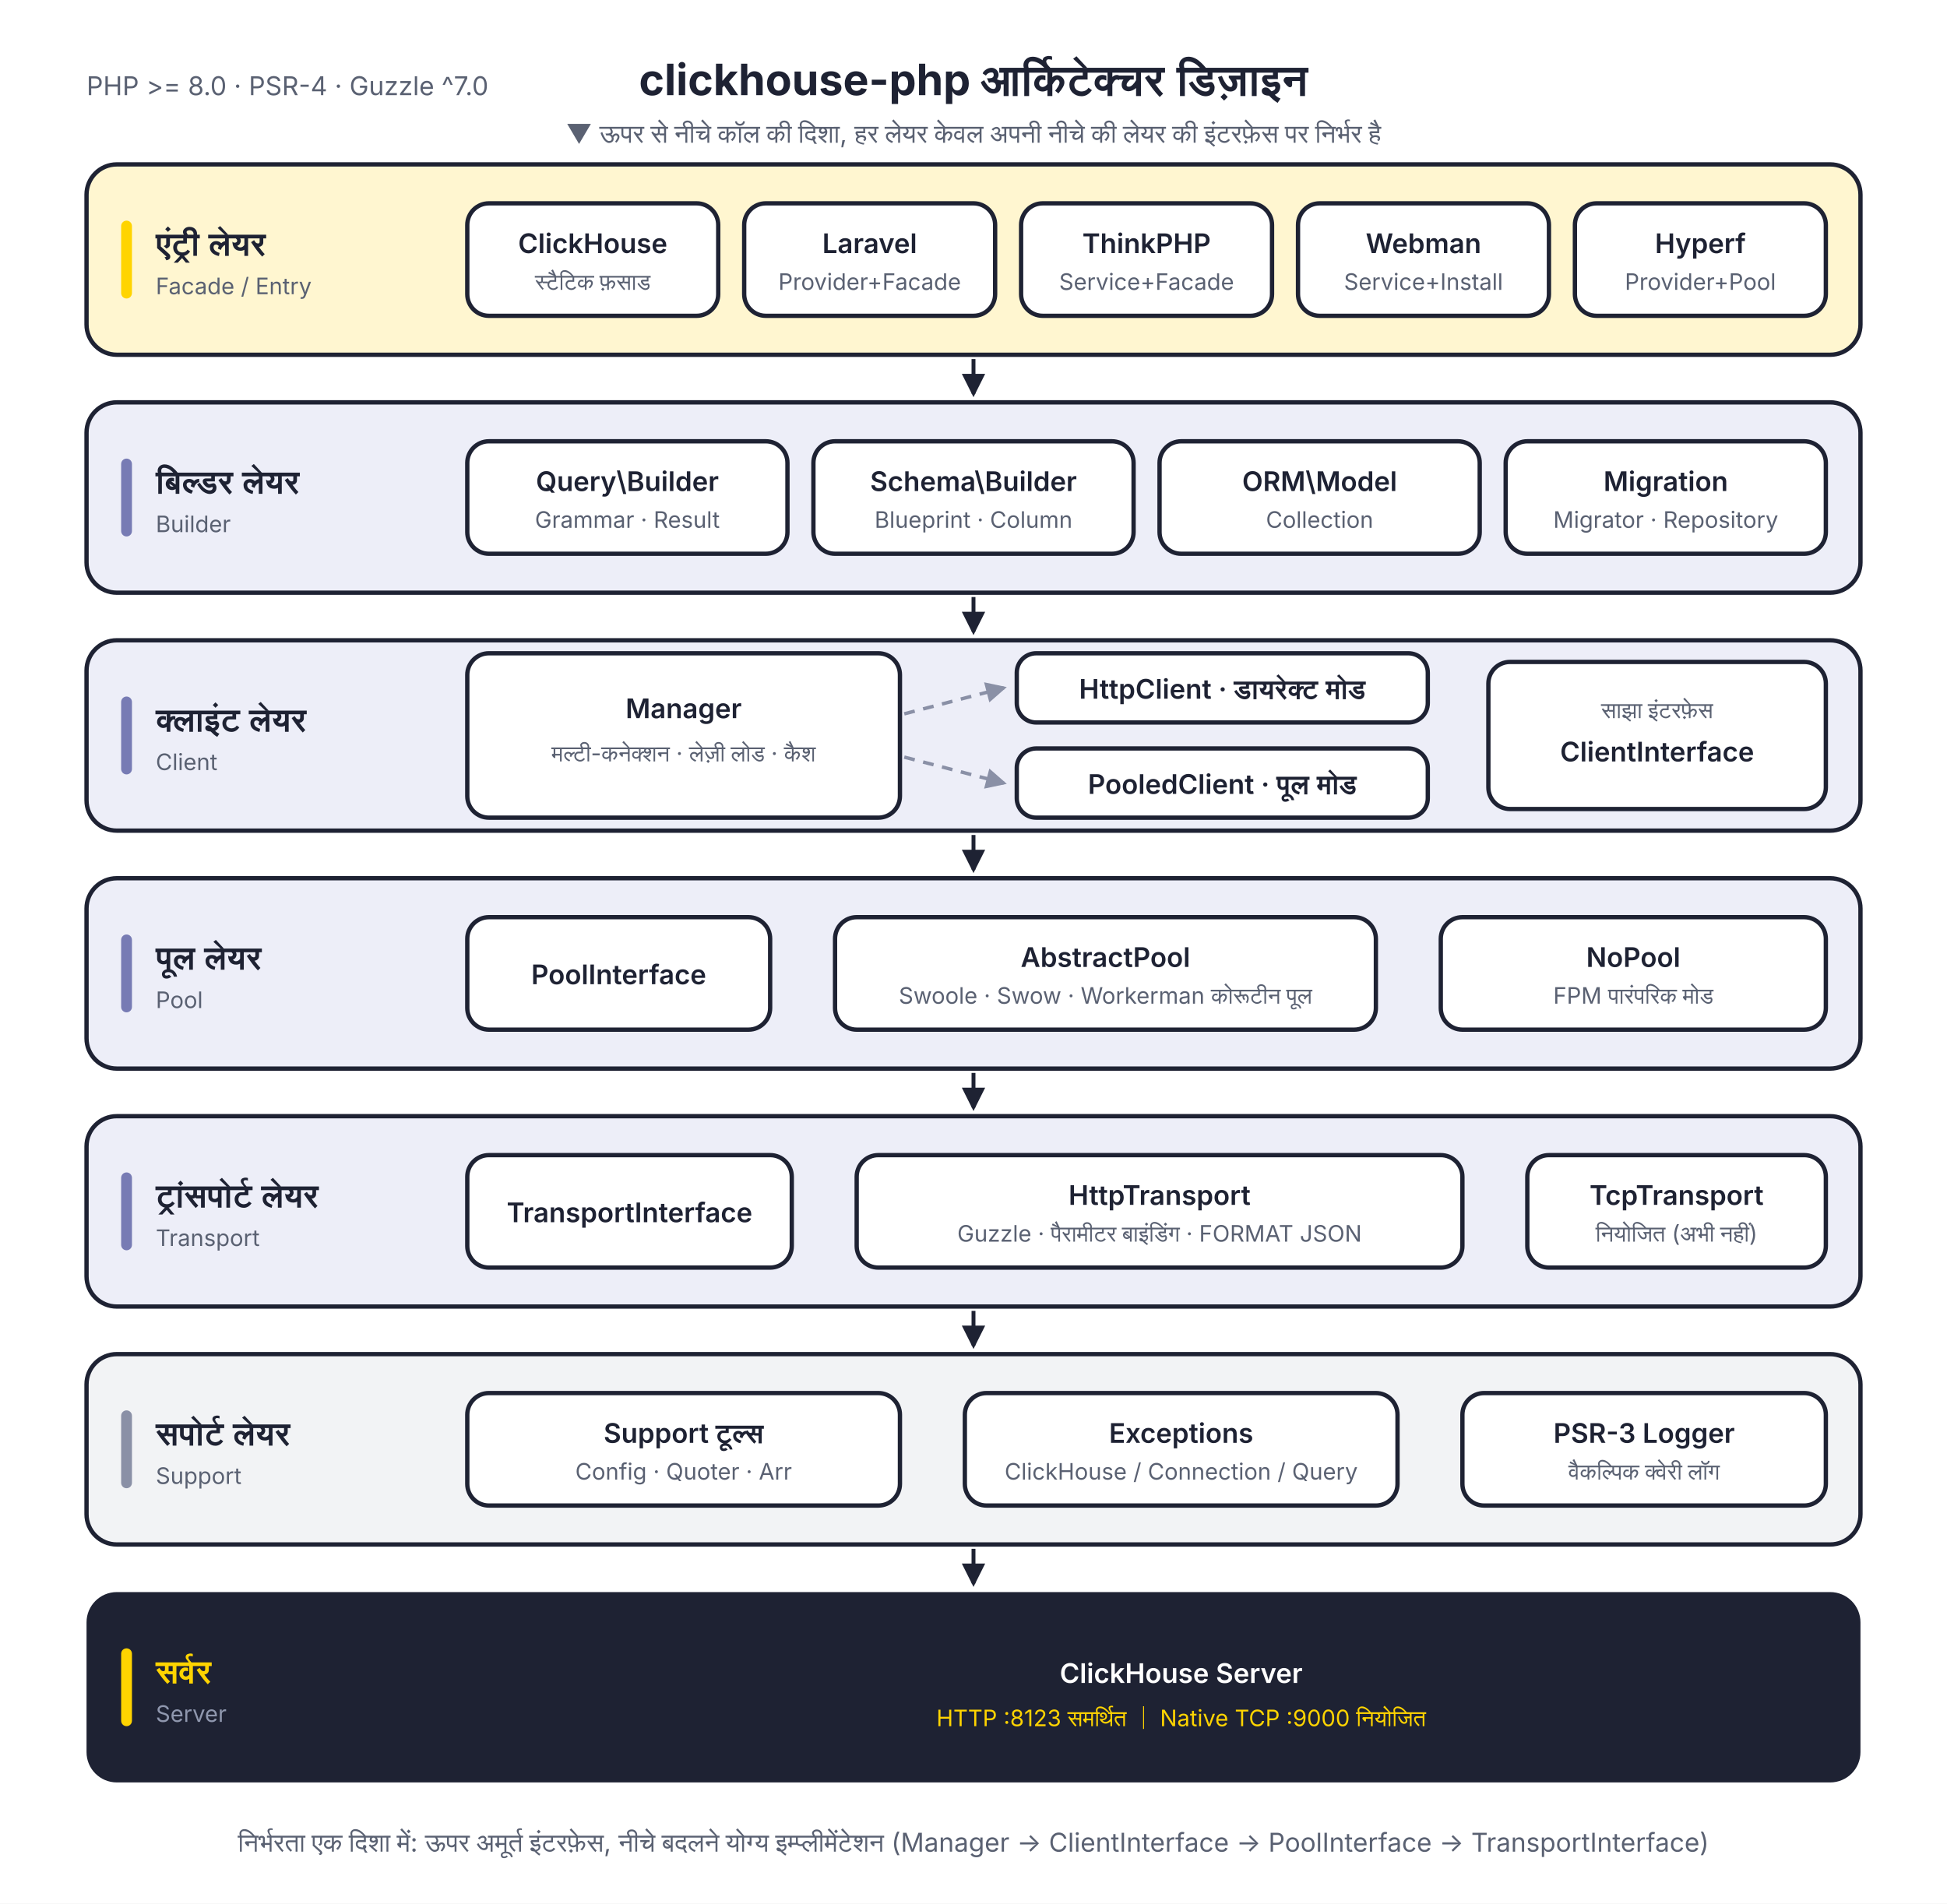
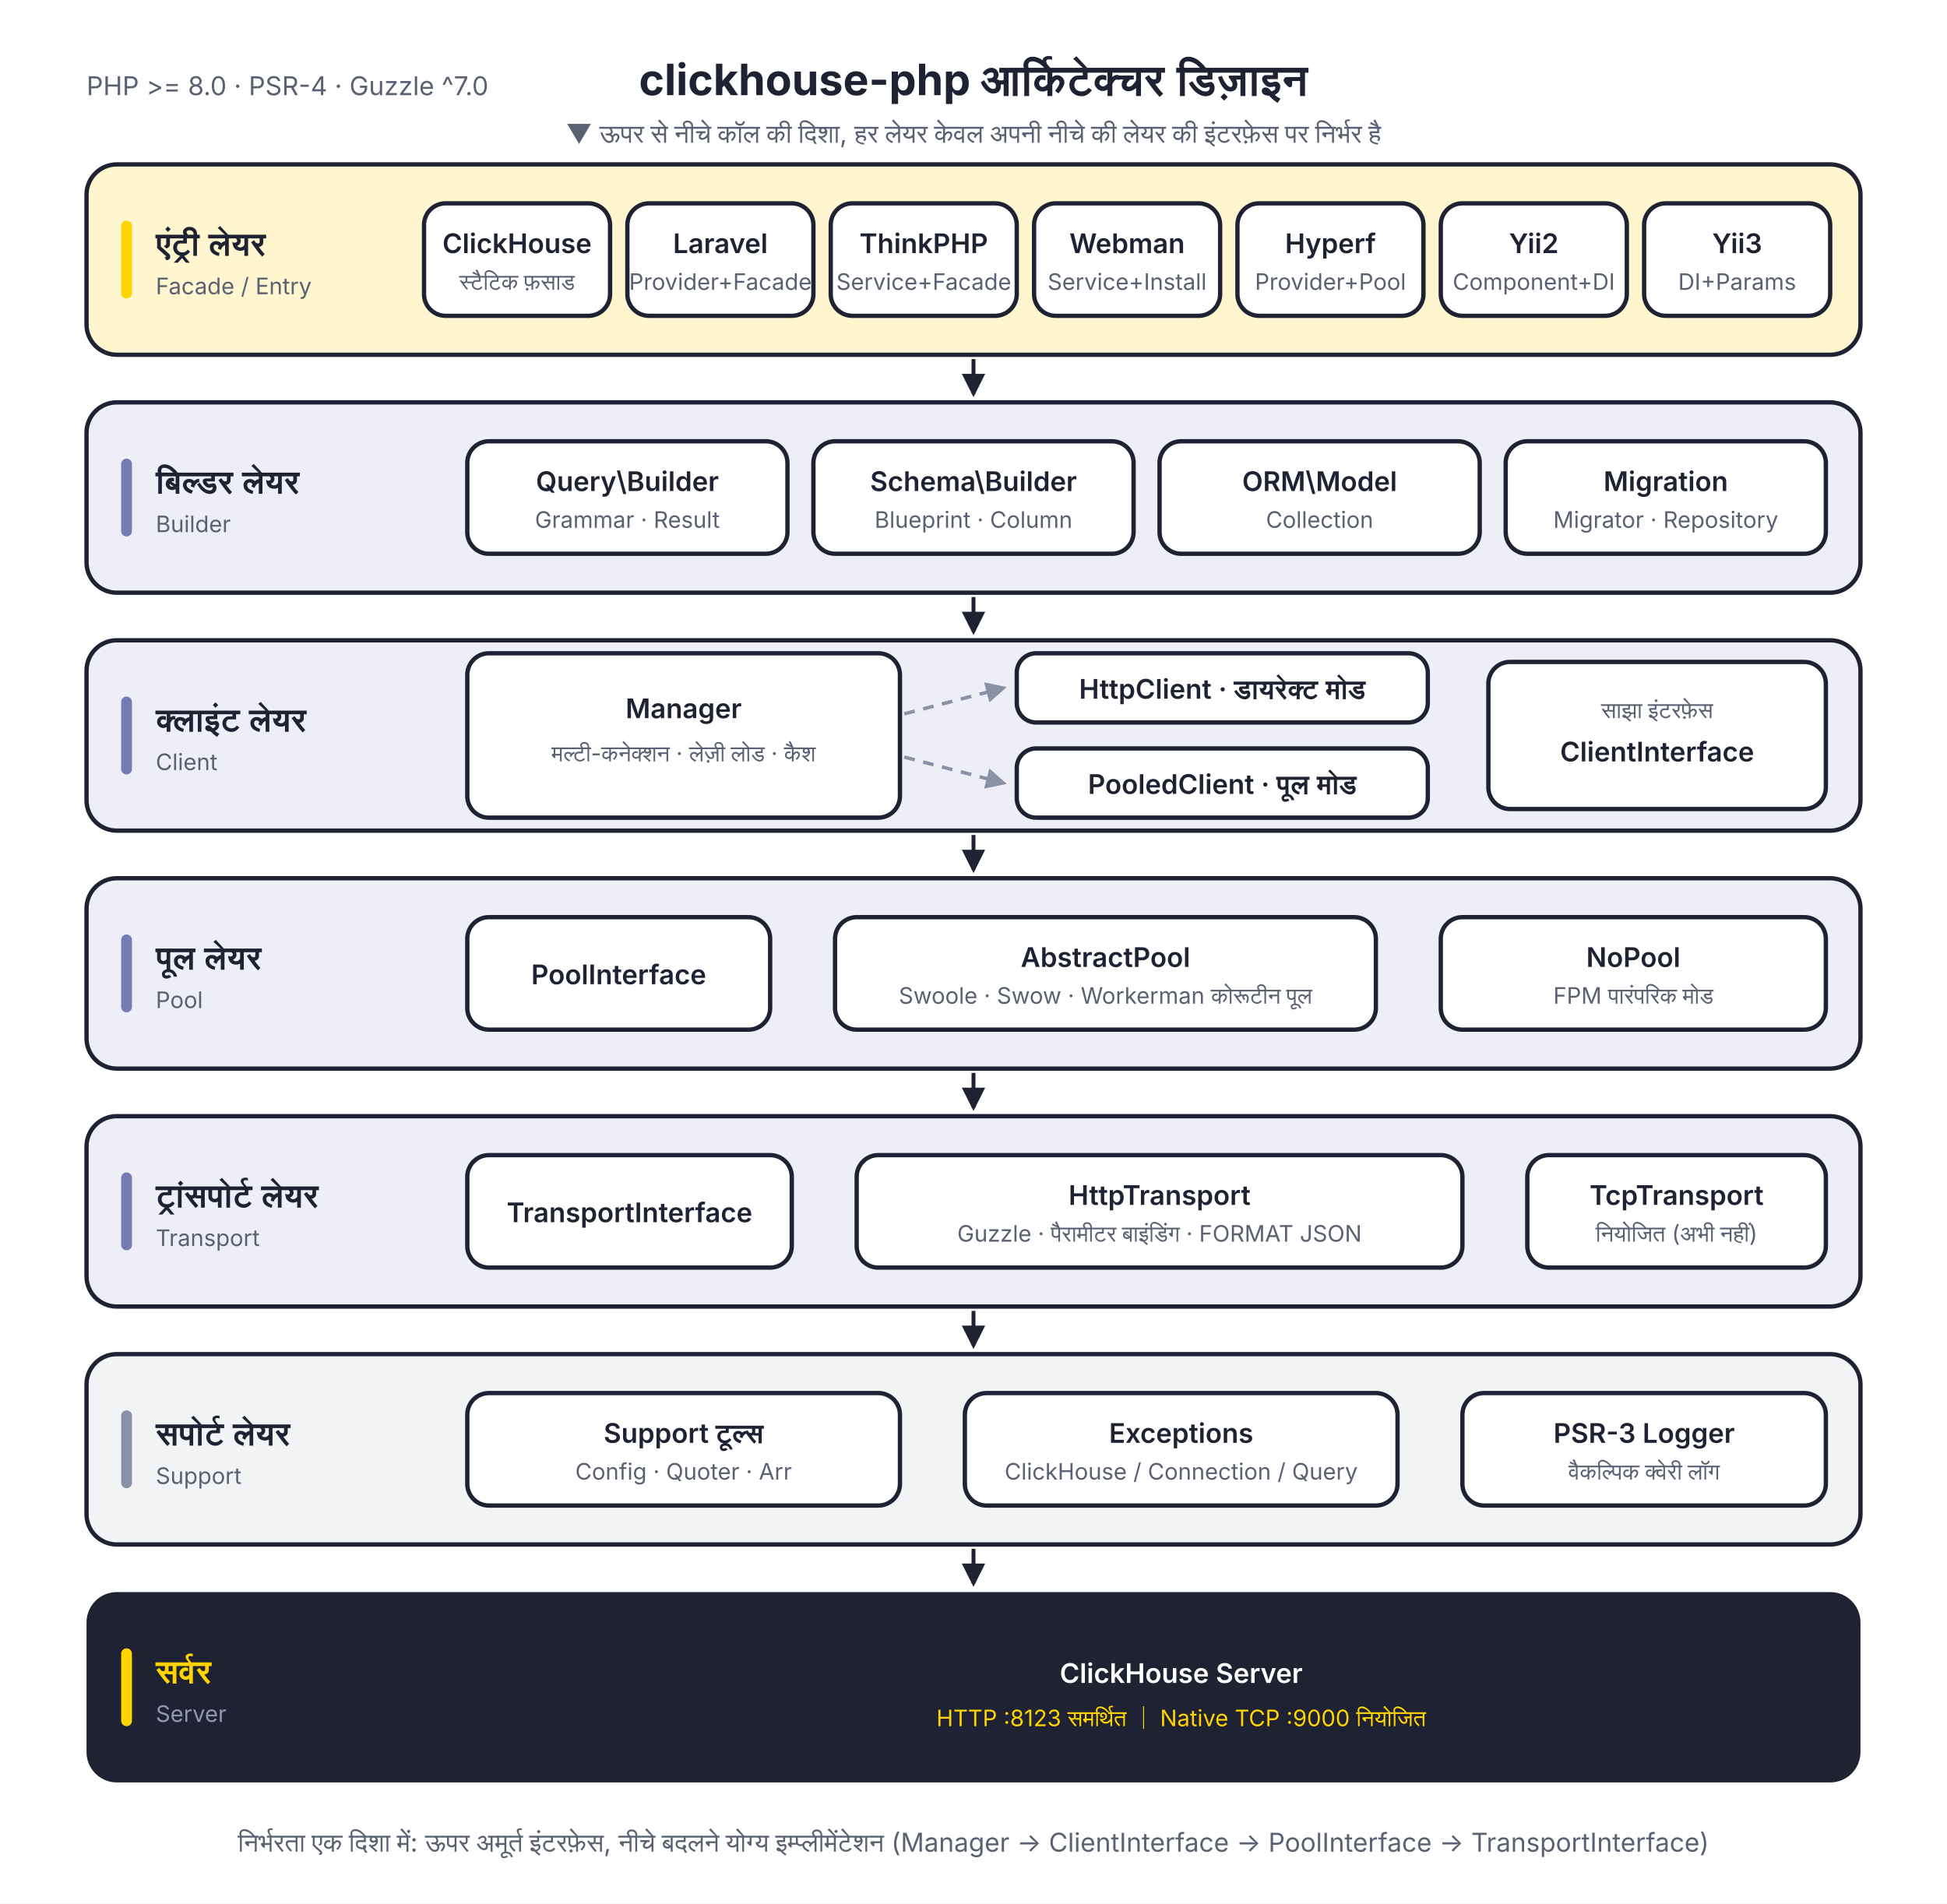
<svg xmlns="http://www.w3.org/2000/svg" width="900" height="880" viewBox="0 0 900 880" role="img" aria-labelledby="archTitle archDesc">
  <style>
    text{font-family:system-ui,-apple-system,"Segoe UI","PingFang SC","Microsoft YaHei",sans-serif;fill:#1E2233}
    .ttl{font-size:20px;font-weight:700}
    .sub{font-size:12px;fill:#5A6172}
    .lt{font-size:15px;font-weight:700}
    .ls{font-size:10.5px;fill:#5A6172}
    .n{font-size:12.5px;font-weight:600}
    .d{font-size:10.5px;fill:#5A6172}
    .ctr{text-anchor:middle}
    .y{font-size:15px;font-weight:700;fill:#FFD400}
    .y2{font-size:10.5px;fill:#8F97AE}
    .w{font-size:12.5px;font-weight:600;fill:#FFFFFF}
    .w2{font-size:10.5px;fill:#FFD400}
    .bar{stroke:none}
    .bx{fill:#fff;stroke:#1E2233;stroke-width:2}
    .band{stroke:#1E2233;stroke-width:2}
    .link{stroke:#1E2233;stroke-width:1.8;fill:none}
    .dash{stroke:#8A90A6;stroke-width:1.6;fill:none;stroke-dasharray:5 4}
  </style>
  <defs>
    <marker id="arw" viewBox="0 0 10 10" refX="8.5" refY="5" markerWidth="6" markerHeight="6" orient="auto">
      <path d="M0 0 10 5 0 10z" fill="#1E2233" />
    </marker>
    <marker id="arwg" viewBox="0 0 10 10" refX="8.5" refY="5" markerWidth="6" markerHeight="6" orient="auto">
      <path d="M0 0 10 5 0 10z" fill="#8A90A6" />
    </marker>
  </defs>
  <rect x="0" y="0" width="900" height="880" fill="#FFFFFF" />
  <text class="ttl ctr" x="450" y="44">clickhouse-php आर्किटेक्चर डिज़ाइन</text>
  <text class="sub" x="40" y="44">PHP &gt;= 8.0 · PSR-4 · Guzzle ^7.0</text>
  <text class="sub ctr" x="450" y="66">▼ ऊपर से नीचे कॉल की दिशा, हर लेयर केवल अपनी नीचे की लेयर की इंटरफ़ेस पर निर्भर है</text>
  <rect class="band" x="40" y="76" width="820" height="88" rx="14" fill="#FFF6D0" />
  <rect class="bar" x="56" y="102" width="5" height="36" rx="2.5" fill="#FFD400" />
  <text class="lt" x="72" y="118">एंट्री लेयर</text>
  <text class="ls" x="72" y="136">Facade / Entry</text>
  <g>
-     <rect class="bx" x="216" y="94" width="116" height="52" rx="10" />
-     <text class="n ctr" x="274" y="117">ClickHouse</text>
-     <text class="d ctr" x="274" y="134">स्टैटिक फ़साड</text>
-     <rect class="bx" x="344" y="94" width="116" height="52" rx="10" />
-     <text class="n ctr" x="402" y="117">Laravel</text>
-     <text class="d ctr" x="402" y="134">Provider+Facade</text>
-     <rect class="bx" x="472" y="94" width="116" height="52" rx="10" />
-     <text class="n ctr" x="530" y="117">ThinkPHP</text>
-     <text class="d ctr" x="530" y="134">Service+Facade</text>
-     <rect class="bx" x="600" y="94" width="116" height="52" rx="10" />
-     <text class="n ctr" x="658" y="117">Webman</text>
-     <text class="d ctr" x="658" y="134">Service+Install</text>
-     <rect class="bx" x="728" y="94" width="116" height="52" rx="10" />
-     <text class="n ctr" x="786" y="117">Hyperf</text>
-     <text class="d ctr" x="786" y="134">Provider+Pool</text>
+     <rect class="bx" x="196" y="94" width="86" height="52" rx="10" />
+     <text class="n ctr" x="239" y="117">ClickHouse</text>
+     <text class="d ctr" x="239" y="134">स्टैटिक फ़साड</text>
+     <rect class="bx" x="290" y="94" width="86" height="52" rx="10" />
+     <text class="n ctr" x="333" y="117">Laravel</text>
+     <text class="d ctr" x="333" y="134">Provider+Facade</text>
+     <rect class="bx" x="384" y="94" width="86" height="52" rx="10" />
+     <text class="n ctr" x="427" y="117">ThinkPHP</text>
+     <text class="d ctr" x="427" y="134">Service+Facade</text>
+     <rect class="bx" x="478" y="94" width="86" height="52" rx="10" />
+     <text class="n ctr" x="521" y="117">Webman</text>
+     <text class="d ctr" x="521" y="134">Service+Install</text>
+     <rect class="bx" x="572" y="94" width="86" height="52" rx="10" />
+     <text class="n ctr" x="615" y="117">Hyperf</text>
+     <text class="d ctr" x="615" y="134">Provider+Pool</text>
+     <rect class="bx" x="666" y="94" width="86" height="52" rx="10" />
+     <text class="n ctr" x="709" y="117">Yii2</text>
+     <text class="d ctr" x="709" y="134">Component+DI</text>
+     <rect class="bx" x="760" y="94" width="86" height="52" rx="10" />
+     <text class="n ctr" x="803" y="117">Yii3</text>
+     <text class="d ctr" x="803" y="134">DI+Params</text>
  </g>
  <line class="link" x1="450" y1="166" x2="450" y2="182" marker-end="url(#arw)" />
  <rect class="band" x="40" y="186" width="820" height="88" rx="14" fill="#EDEEF8" />
  <rect class="bar" x="56" y="212" width="5" height="36" rx="2.5" fill="#777BB4" />
  <text class="lt" x="72" y="228">बिल्डर लेयर</text>
  <text class="ls" x="72" y="246">Builder</text>
  <g>
    <rect class="bx" x="216" y="204" width="148" height="52" rx="10" />
    <text class="n ctr" x="290" y="227">Query\Builder</text>
    <text class="d ctr" x="290" y="244">Grammar · Result</text>
    <rect class="bx" x="376" y="204" width="148" height="52" rx="10" />
    <text class="n ctr" x="450" y="227">Schema\Builder</text>
    <text class="d ctr" x="450" y="244">Blueprint · Column</text>
    <rect class="bx" x="536" y="204" width="148" height="52" rx="10" />
    <text class="n ctr" x="610" y="227">ORM\Model</text>
    <text class="d ctr" x="610" y="244">Collection</text>
    <rect class="bx" x="696" y="204" width="148" height="52" rx="10" />
    <text class="n ctr" x="770" y="227">Migration</text>
    <text class="d ctr" x="770" y="244">Migrator · Repository</text>
  </g>
  <line class="link" x1="450" y1="276" x2="450" y2="292" marker-end="url(#arw)" />
  <rect class="band" x="40" y="296" width="820" height="88" rx="14" fill="#EDEEF8" />
  <rect class="bar" x="56" y="322" width="5" height="36" rx="2.5" fill="#777BB4" />
  <text class="lt" x="72" y="338">क्लाइंट लेयर</text>
  <text class="ls" x="72" y="356">Client</text>
  <rect class="bx" x="216" y="302" width="200" height="76" rx="10" />
  <text class="n ctr" x="316" y="332">Manager</text>
  <text class="d ctr" x="316" y="352">मल्टी-कनेक्शन · लेज़ी लोड · कैश</text>
  <rect class="bx" x="470" y="302" width="190" height="32" rx="9" />
  <text class="n ctr" x="565" y="323">HttpClient · डायरेक्ट मोड</text>
  <rect class="bx" x="470" y="346" width="190" height="32" rx="9" />
  <text class="n ctr" x="565" y="367">PooledClient · पूल मोड</text>
  <line class="dash" x1="418" y1="330" x2="464" y2="318" marker-end="url(#arwg)" />
  <line class="dash" x1="418" y1="350" x2="464" y2="362" marker-end="url(#arwg)" />
  <rect class="bx" x="688" y="306" width="156" height="68" rx="10" />
  <text class="d ctr" x="766" y="332">साझा इंटरफ़ेस</text>
  <text class="n ctr" x="766" y="352">ClientInterface</text>
  <line class="link" x1="450" y1="386" x2="450" y2="402" marker-end="url(#arw)" />
  <rect class="band" x="40" y="406" width="820" height="88" rx="14" fill="#EDEEF8" />
  <rect class="bar" x="56" y="432" width="5" height="36" rx="2.5" fill="#777BB4" />
  <text class="lt" x="72" y="448">पूल लेयर</text>
  <text class="ls" x="72" y="466">Pool</text>
  <rect class="bx" x="216" y="424" width="140" height="52" rx="10" />
  <text class="n ctr" x="286" y="455">PoolInterface</text>
  <rect class="bx" x="386" y="424" width="250" height="52" rx="10" />
  <text class="n ctr" x="511" y="447">AbstractPool</text>
  <text class="d ctr" x="511" y="464">Swoole · Swow · Workerman कोरूटीन पूल</text>
  <rect class="bx" x="666" y="424" width="178" height="52" rx="10" />
  <text class="n ctr" x="755" y="447">NoPool</text>
  <text class="d ctr" x="755" y="464">FPM पारंपरिक मोड</text>
  <line class="link" x1="450" y1="496" x2="450" y2="512" marker-end="url(#arw)" />
  <rect class="band" x="40" y="516" width="820" height="88" rx="14" fill="#EDEEF8" />
  <rect class="bar" x="56" y="542" width="5" height="36" rx="2.5" fill="#777BB4" />
  <text class="lt" x="72" y="558">ट्रांसपोर्ट लेयर</text>
  <text class="ls" x="72" y="576">Transport</text>
  <rect class="bx" x="216" y="534" width="150" height="52" rx="10" />
  <text class="n ctr" x="291" y="565">TransportInterface</text>
  <rect class="bx" x="396" y="534" width="280" height="52" rx="10" />
  <text class="n ctr" x="536" y="557">HttpTransport</text>
  <text class="d ctr" x="536" y="574">Guzzle · पैरामीटर बाइंडिंग · FORMAT JSON</text>
  <rect class="bx" x="706" y="534" width="138" height="52" rx="10" />
  <text class="n ctr" x="775" y="557">TcpTransport</text>
  <text class="d ctr" x="775" y="574">नियोजित (अभी नहीं)</text>
  <line class="link" x1="450" y1="606" x2="450" y2="622" marker-end="url(#arw)" />
  <rect class="band" x="40" y="626" width="820" height="88" rx="14" fill="#F2F3F5" />
  <rect class="bar" x="56" y="652" width="5" height="36" rx="2.5" fill="#8A90A6" />
  <text class="lt" x="72" y="668">सपोर्ट लेयर</text>
  <text class="ls" x="72" y="686">Support</text>
  <rect class="bx" x="216" y="644" width="200" height="52" rx="10" />
  <text class="n ctr" x="316" y="667">Support टूल्स</text>
  <text class="d ctr" x="316" y="684">Config · Quoter · Arr</text>
  <rect class="bx" x="446" y="644" width="200" height="52" rx="10" />
  <text class="n ctr" x="546" y="667">Exceptions</text>
  <text class="d ctr" x="546" y="684">ClickHouse / Connection / Query</text>
  <rect class="bx" x="676" y="644" width="168" height="52" rx="10" />
  <text class="n ctr" x="760" y="667">PSR-3 Logger</text>
  <text class="d ctr" x="760" y="684">वैकल्पिक क्वेरी लॉग</text>
  <line class="link" x1="450" y1="716" x2="450" y2="732" marker-end="url(#arw)" />
  <rect x="40" y="736" width="820" height="88" rx="14" fill="#1E2233" />
  <rect x="56" y="762" width="5" height="36" rx="2.5" fill="#FFD400" />
  <text class="y" x="72" y="778">सर्वर</text>
  <text class="y2" x="72" y="796">Server</text>
  <text class="w ctr" x="546" y="778">ClickHouse Server</text>
  <text class="w2 ctr" x="546" y="798">HTTP :8123 समर्थित ｜ Native TCP :9000 नियोजित</text>
  <text class="sub ctr" x="450" y="856">निर्भरता एक दिशा में: ऊपर अमूर्त इंटरफ़ेस, नीचे बदलने योग्य इम्प्लीमेंटेशन (Manager → ClientInterface → PoolInterface → TransportInterface)</text>
</svg>
